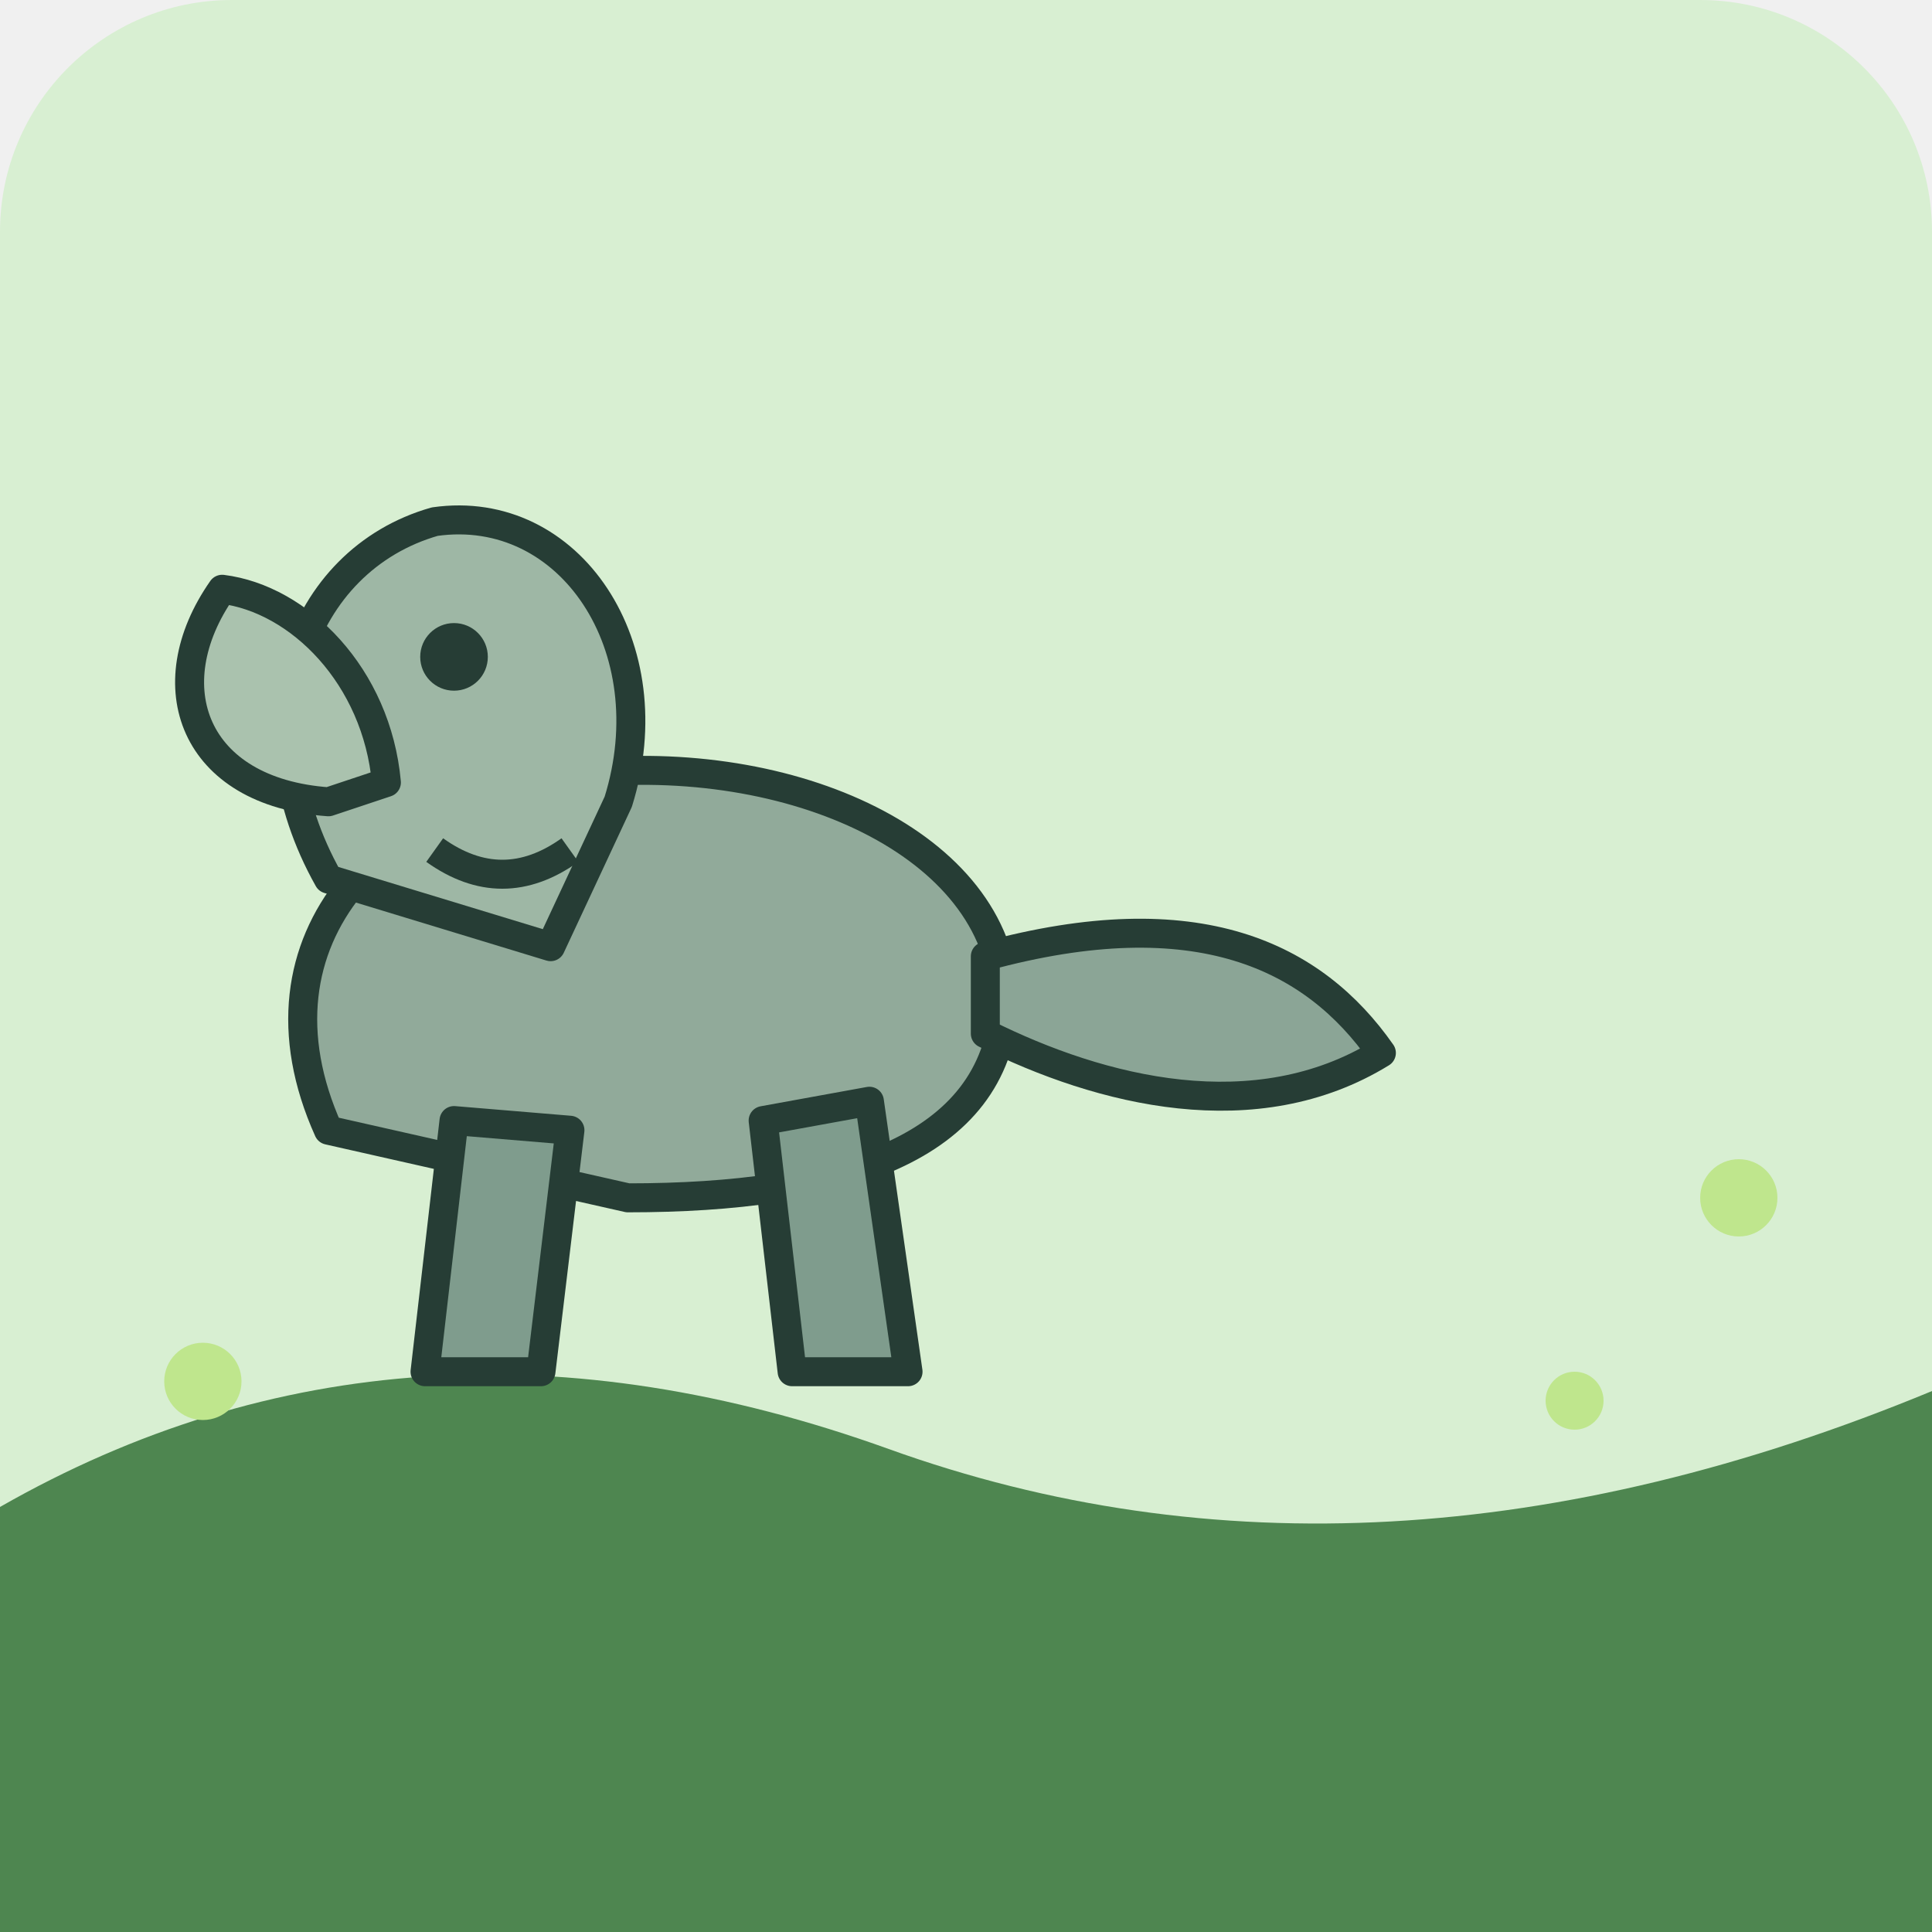
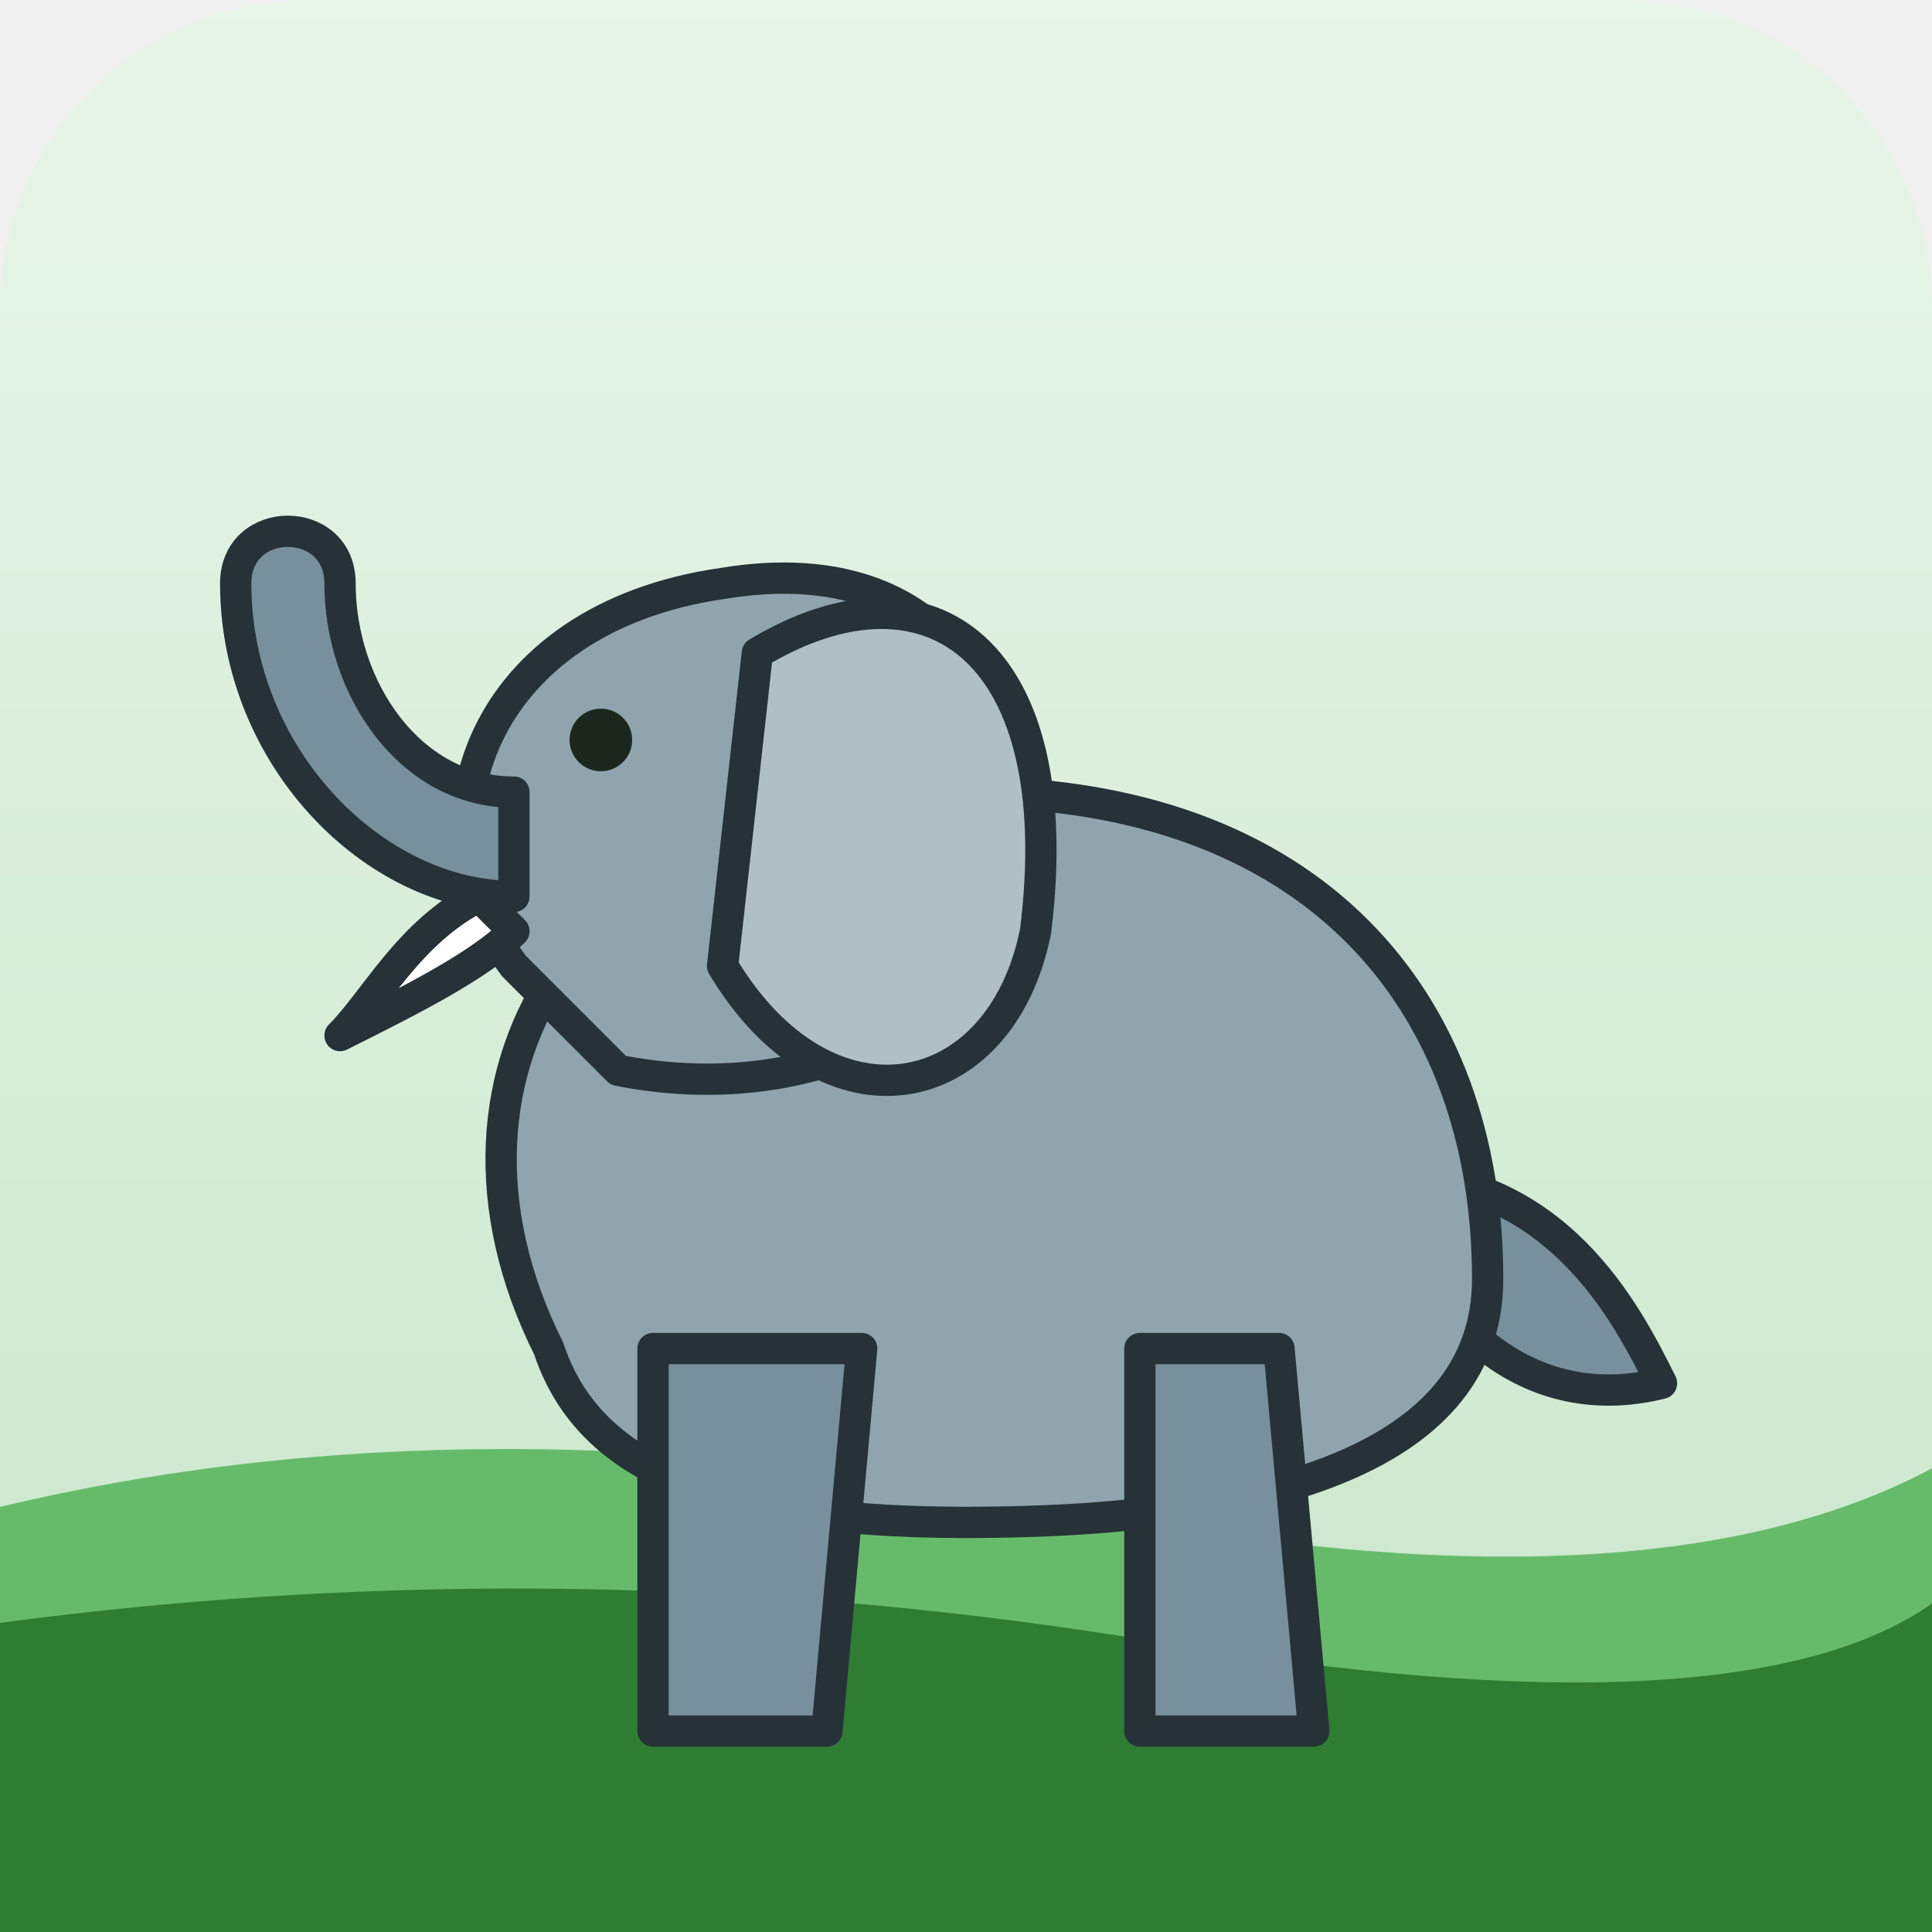
- <svg xmlns="http://www.w3.org/2000/svg" viewBox="0 0 200 200" role="img" aria-label="코끼리 색칠 그림">
-   <rect width="200" height="200" rx="24" fill="#d8efd2" />
-   <path d="M0 156 Q42 132 92 150 T200 144 V200 H0Z" fill="#4e8650" />
-   <g stroke="#263d35" stroke-width="3" stroke-linejoin="round">
-     <path d="M34 117 C25 97 40 82 61 80 C83 78 104 88 104 104 C103 119 87 124 65 124Z" fill="#91aa9a" />
-     <path d="M34 91 C25 75 31 58 45 54 C59 52 69 67 64 83 L57 98Z" fill="#9eb7a5" />
-     <path d="M34 83 C20 82 16 71 23 61 C31 62 39 70 40 81Z" fill="#aac2ae" />
-     <path d="M47 116 L44 142 L56 142 L59 117Z M79 116 L82 142 L94 142 L90 114Z" fill="#7f9c8d" />
-     <path d="M102 99 C124 93 136 99 143 109 C130 117 114 113 102 107Z" fill="#8ba596" />
-     <circle cx="47" cy="68" r="3.5" fill="#263d35" stroke="none" />
-     <path d="M45 88 Q52 93 59 88" fill="none" />
-   </g>
-   <g fill="#bfe68d">
-     <circle cx="21" cy="143" r="4" />
-     <circle cx="163" cy="145" r="3" />
-     <circle cx="180" cy="124" r="4" />
+ <svg xmlns="http://www.w3.org/2000/svg" viewBox="0 0 200 200" role="img" aria-labelledby="title desc">
+   <defs>
+     <linearGradient id="sky-ele" x1="0" y1="0" x2="0" y2="1">
+       <stop offset="0" stop-color="#e8f5e9" />
+       <stop offset="1" stop-color="#c8e6c9" />
+     </linearGradient>
+   </defs>
+   <rect width="200" height="200" rx="32" fill="url(#sky-ele)" />
+   <path d="M0 156 Q50 144 110 156 T200 152 V200 H0 Z" fill="#66bb6a" />
+   <path d="M0 168 Q60 160 120 170 T200 166 V200 H0 Z" fill="#2e7d32" />
+   <g transform="translate(10, 10) scale(1.8)" stroke="#263238" stroke-width="1.8" stroke-linejoin="round" stroke-linecap="round">
+     <path d="M74 62 C84 62 88 70 90 74 C82 76 76 70 74 62 Z" fill="#78909c" />
+     <path d="M26 72 C18 56 28 40 50 40 C70 40 80 52 80 68 C80 78 68 82 50 82 C34 82 28 78 26 72 Z" fill="#90a4ae" />
+     <path d="M24 50 C18 42 22 30 36 28 C48 26 54 34 52 46 C50 54 40 58 30 56 Z" fill="#90a4ae" />
+     <path d="M24 46 C16 46 8 38 8 28 C8 24 14 24 14 28 C14 34 18 40 24 40 Z" fill="#78909c" />
+     <path d="M38 32 C48 26 56 32 54 48 C52 58 42 60 36 50 Z" fill="#b0bec5" />
+     <ellipse cx="29" cy="37" rx="1.8" ry="1.8" fill="#1c281e" stroke="none" />
+     <path d="M22 46 C18 48 16 52 14 54 C18 52 22 50 24 48 Z" fill="#ffffff" />
+     <path d="M32 72 L32 94 L42 94 L44 72 Z" fill="#78909c" />
+     <path d="M60 72 L60 94 L70 94 L68 72 Z" fill="#78909c" />
  </g>
</svg>
